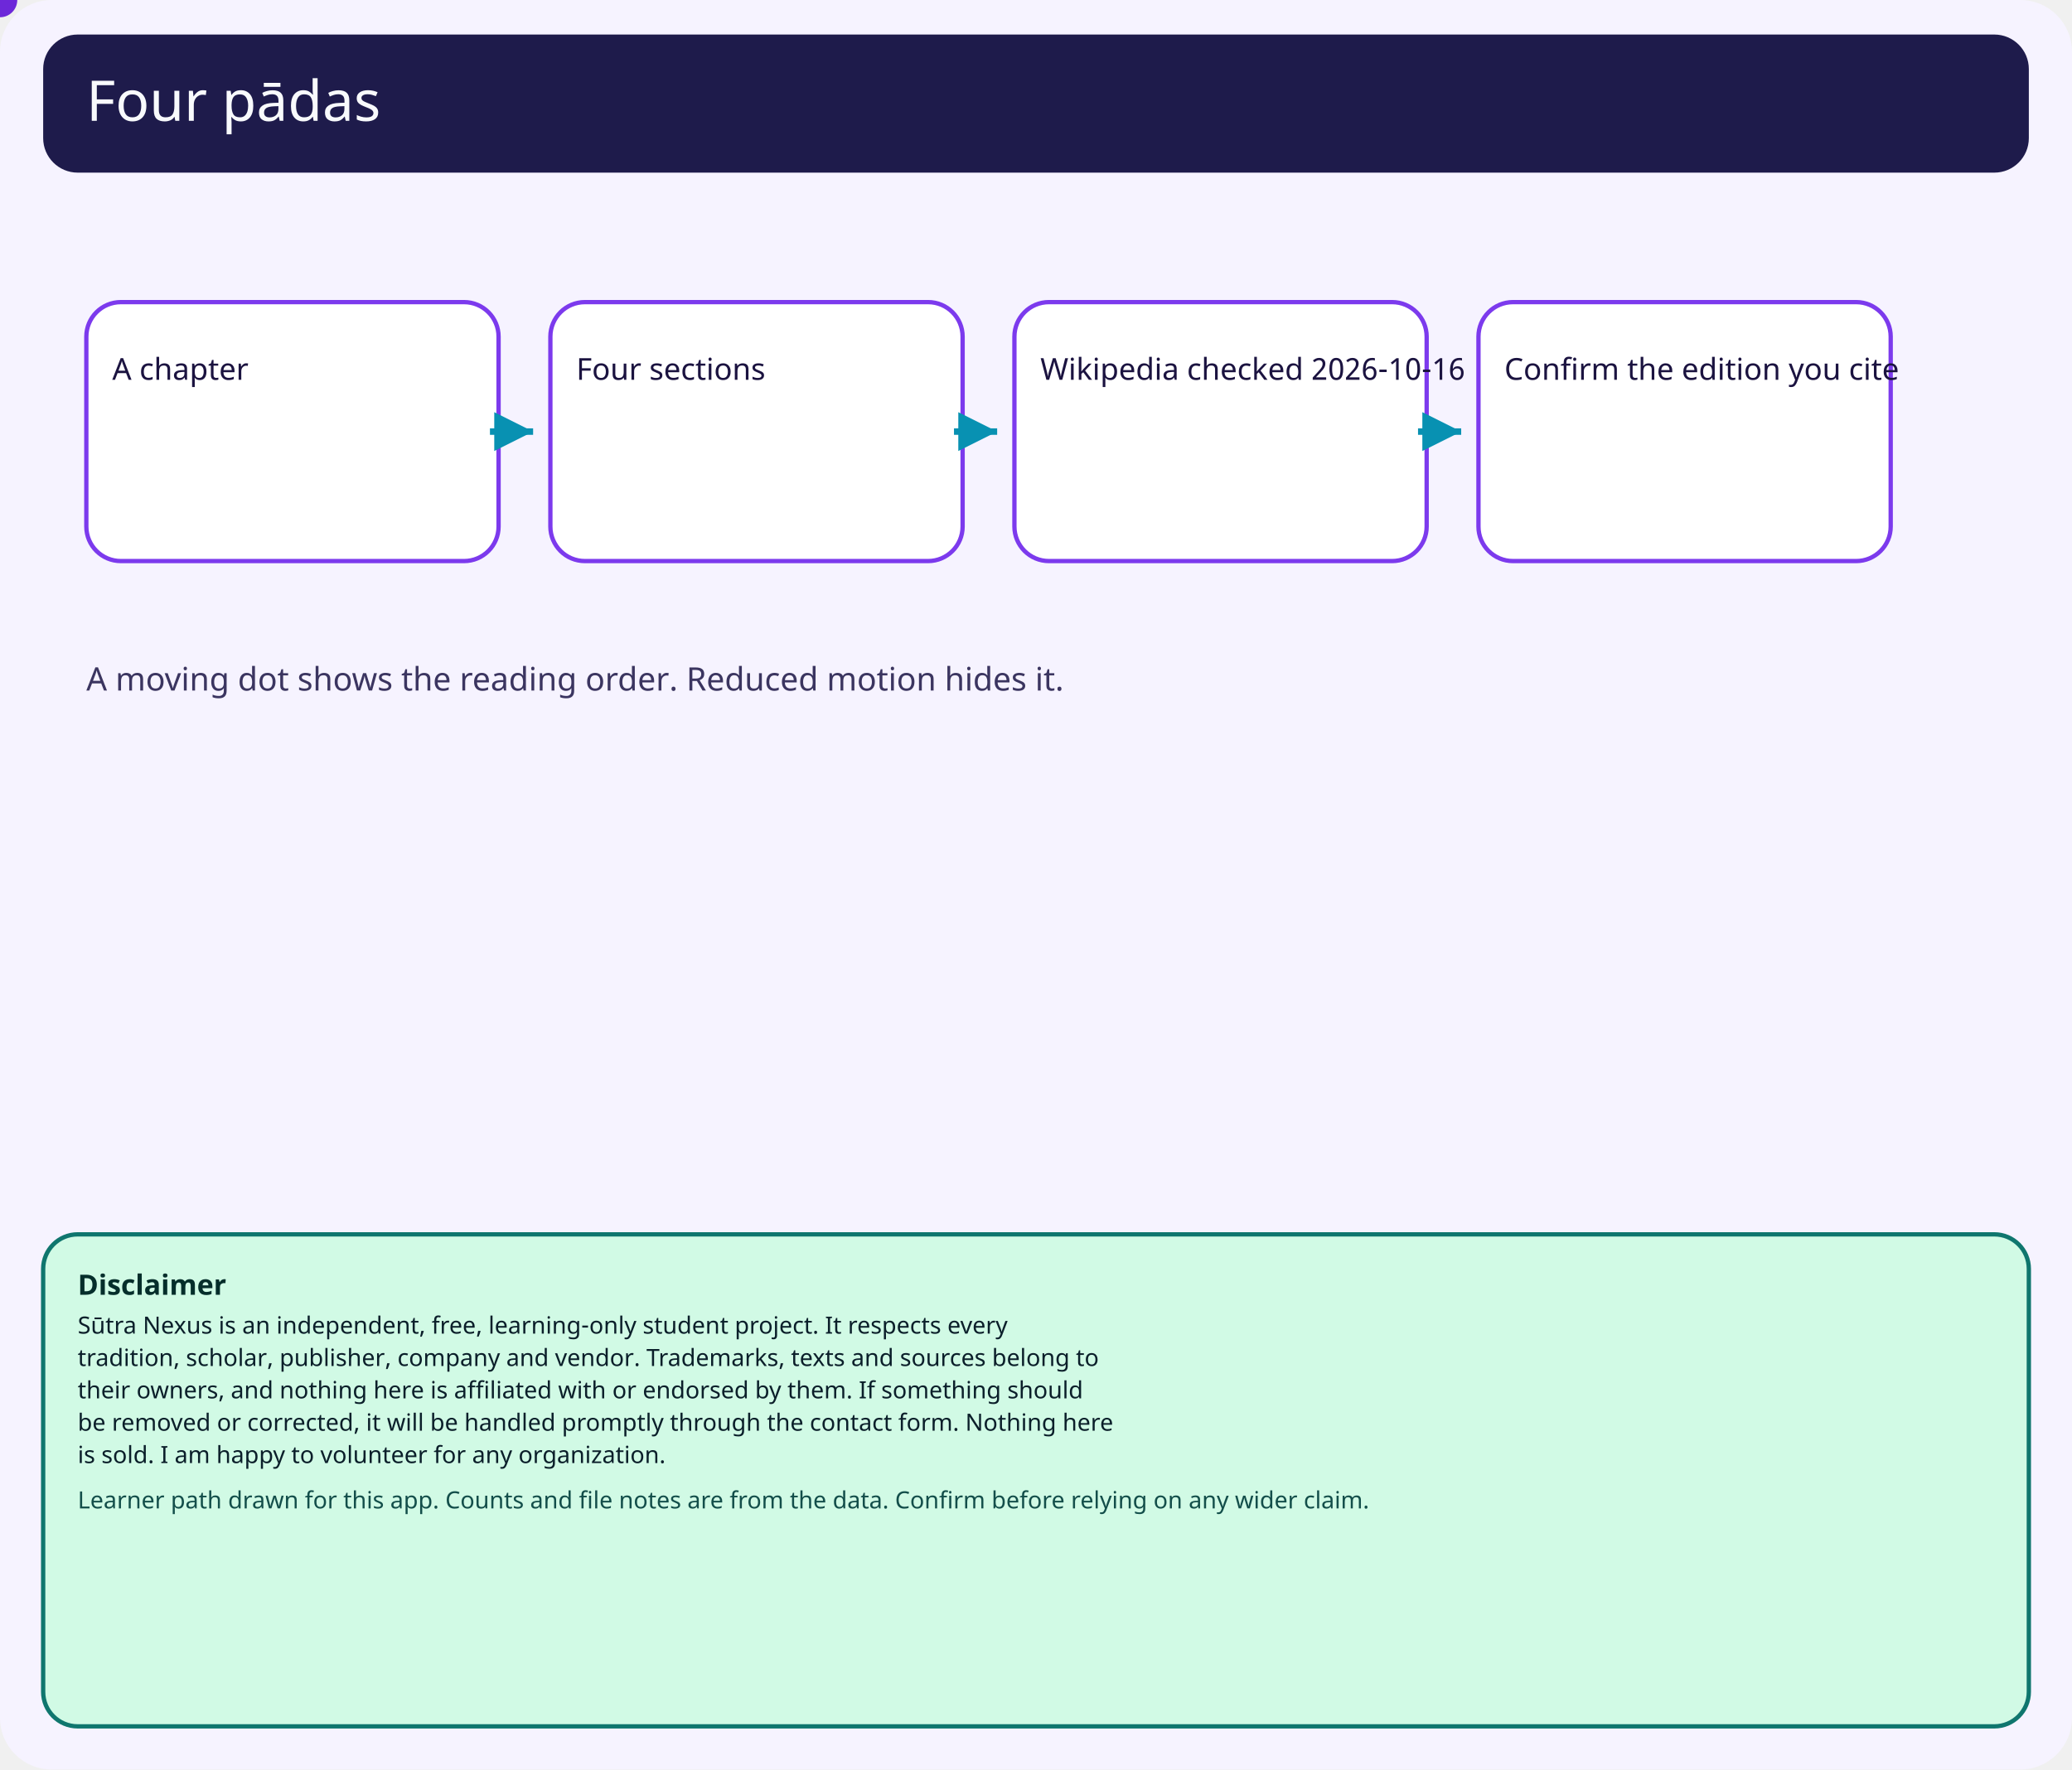
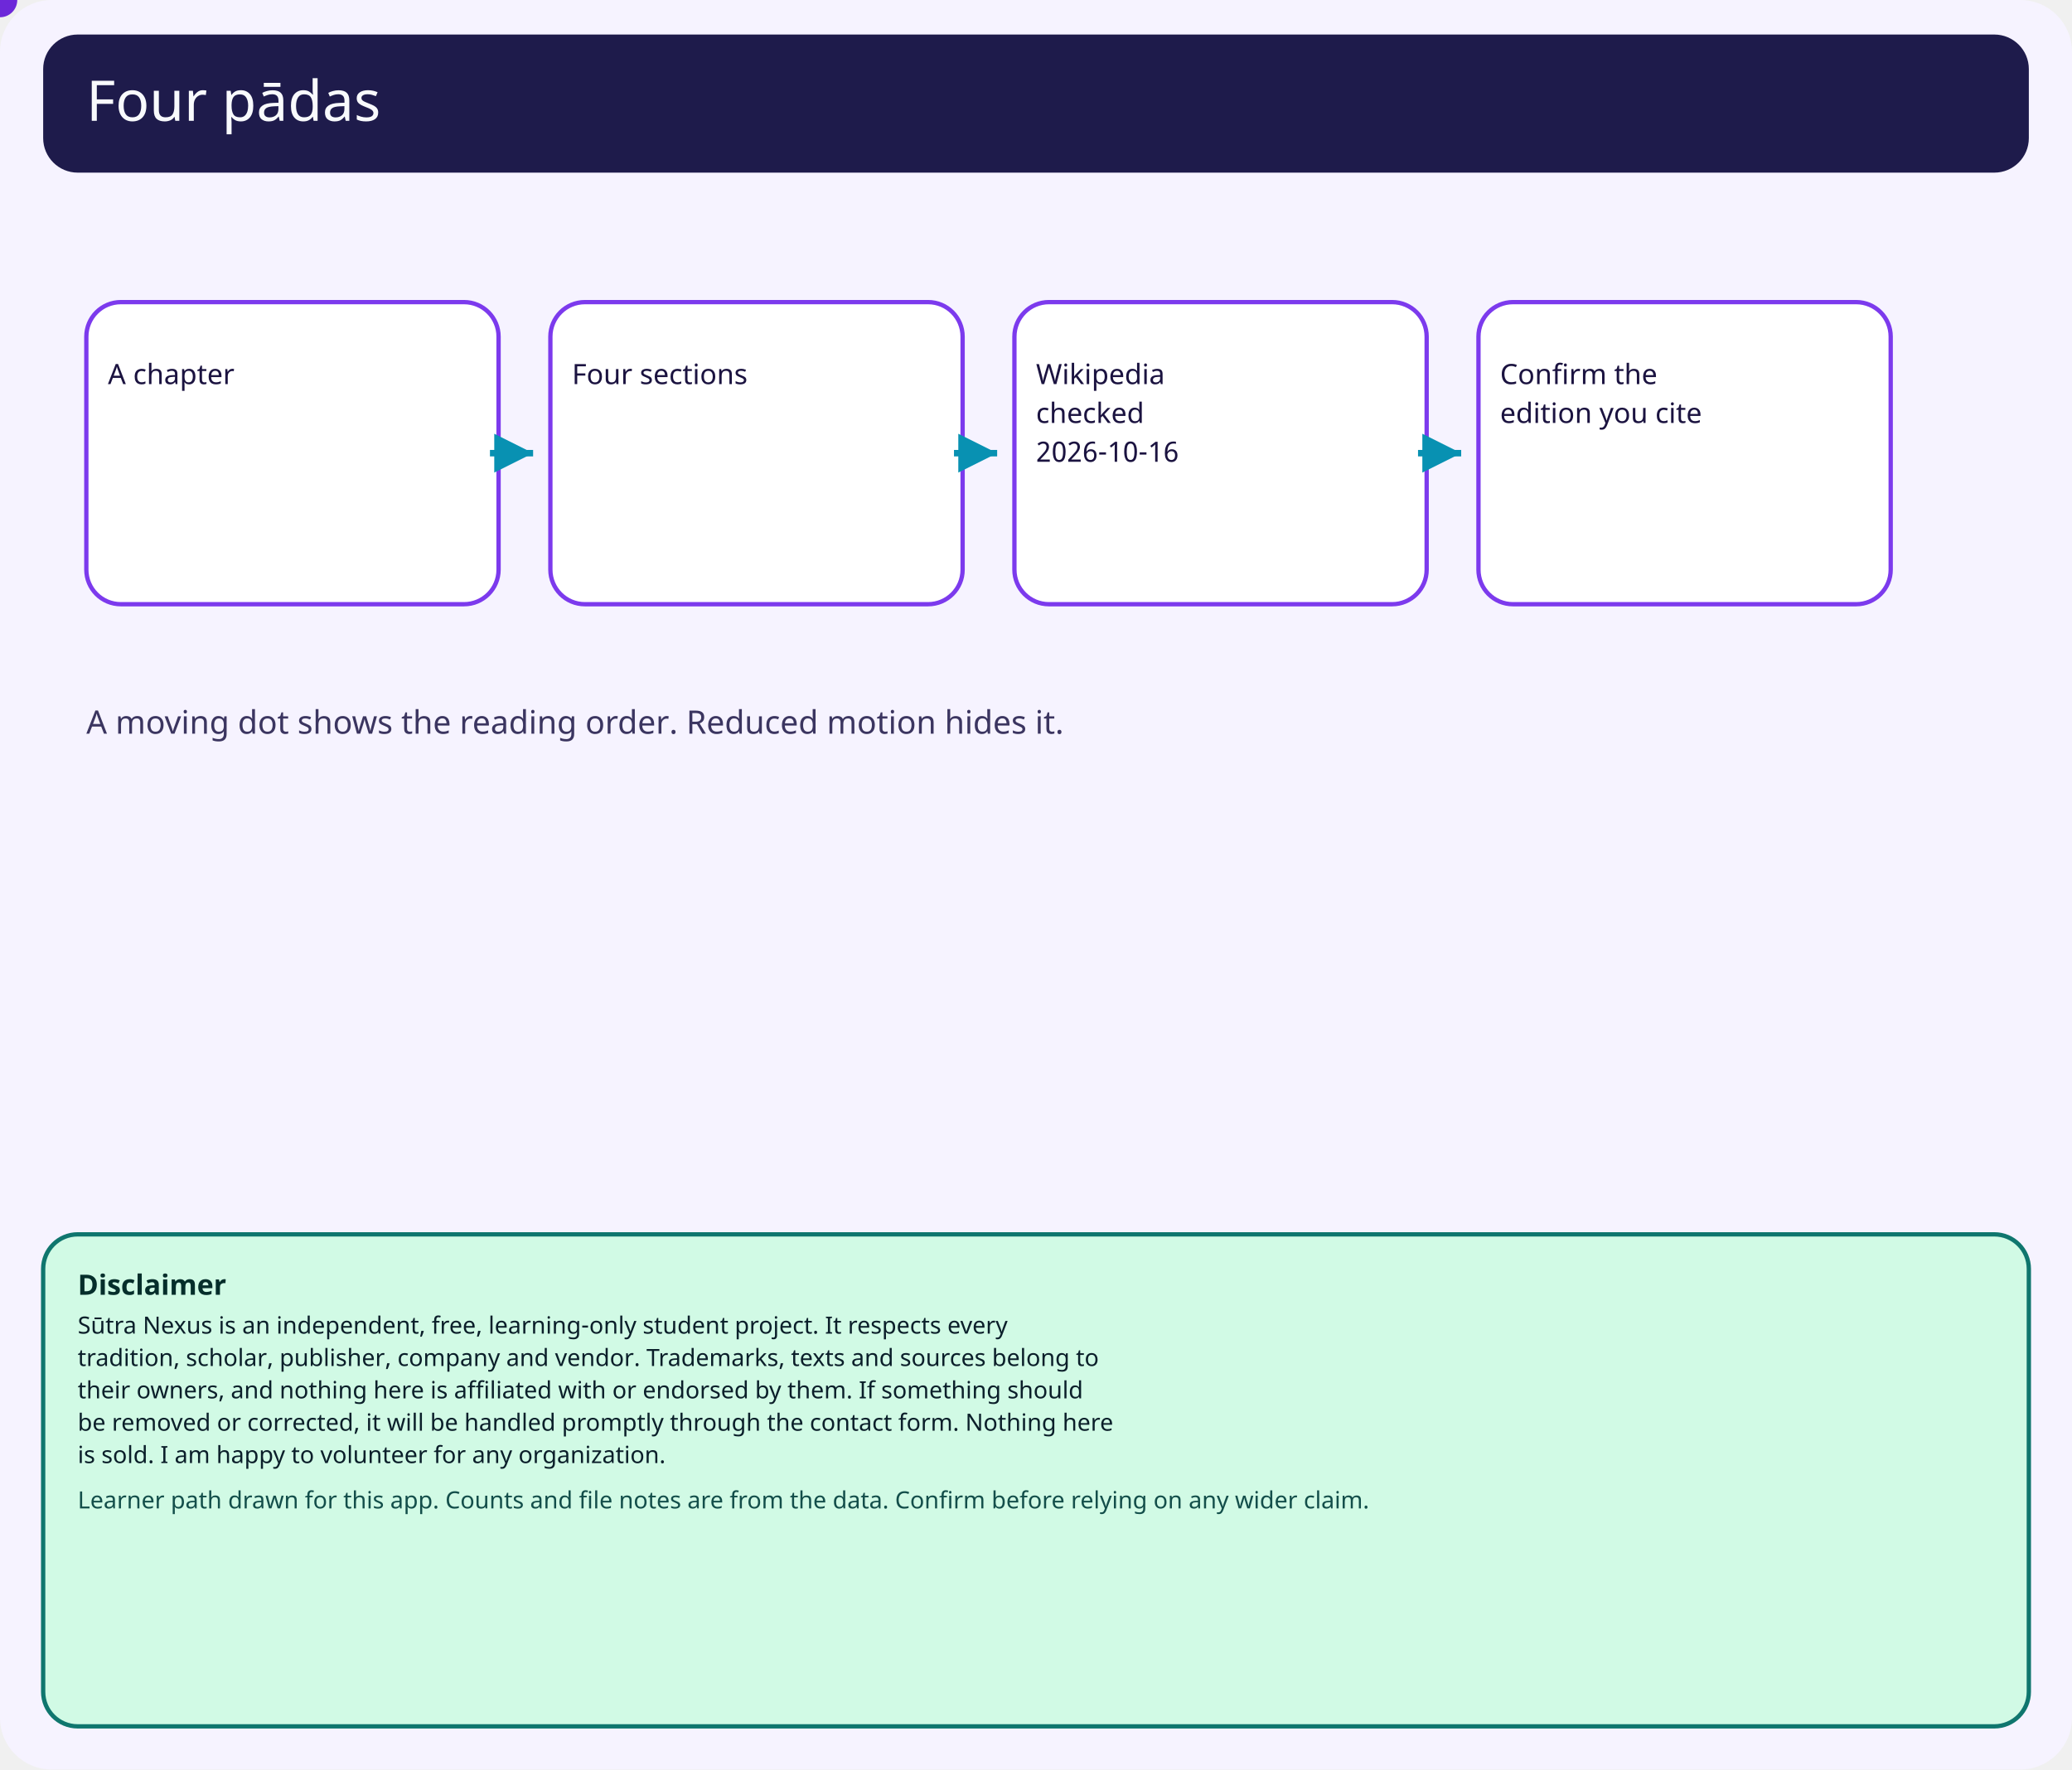
<svg xmlns="http://www.w3.org/2000/svg" viewBox="0 0 960 820" role="img" aria-label="Four pādas">
  <style>
text { font-family: "Noto Sans Devanagari", "Segoe UI", sans-serif; }

@media (prefers-reduced-motion: reduce) { .mover { display: none; } }

</style>
  <rect width="960" height="820" rx="24" fill="#f6f3ff" />
  <rect x="20" y="16" width="920" height="64" rx="16" fill="#1e1b4b" />
  <text x="40" y="56" font-size="26" fill="#f8fafc">Four pādas</text>
  <defs>
    <marker id="arrow" markerWidth="8" markerHeight="8" refX="6" refY="3" orient="auto">
      <path d="M0 0 L6 3 L0 6" fill="#0891b2" />
    </marker>
  </defs>
-   <rect x="40" y="140" width="191" height="120" rx="16" fill="#fff" stroke="#7c3aed" stroke-width="2" />
-   <text x="52" y="176" font-size="14" fill="#1b1340">A chapter</text>
-   <path d="M 227 200 H 247" stroke="#0891b2" stroke-width="3" marker-end="url(#arrow)" />
-   <rect x="255" y="140" width="191" height="120" rx="16" fill="#fff" stroke="#7c3aed" stroke-width="2" />
-   <text x="267" y="176" font-size="14" fill="#1b1340">Four sections</text>
-   <path d="M 442 200 H 462" stroke="#0891b2" stroke-width="3" marker-end="url(#arrow)" />
-   <rect x="470" y="140" width="191" height="120" rx="16" fill="#fff" stroke="#7c3aed" stroke-width="2" />
-   <text x="482" y="176" font-size="14" fill="#1b1340">Wikipedia checked 2026-10-16</text>
-   <path d="M 657 200 H 677" stroke="#0891b2" stroke-width="3" marker-end="url(#arrow)" />
-   <rect x="685" y="140" width="191" height="120" rx="16" fill="#fff" stroke="#7c3aed" stroke-width="2" />
-   <text x="697" y="176" font-size="14" fill="#1b1340">Confirm the edition you cite</text>
-   <text x="40" y="320" font-size="15" fill="#3b3560">A moving dot shows the reading order. Reduced motion hides it.</text>
+   <rect x="40" y="140" width="191" height="140" rx="16" fill="#fff" stroke="#7c3aed" stroke-width="2" />
+   <text x="50" y="178" font-size="13" fill="#1b1340">A chapter</text>
+   <path d="M 227 210 H 247" stroke="#0891b2" stroke-width="3" marker-end="url(#arrow)" />
+   <rect x="255" y="140" width="191" height="140" rx="16" fill="#fff" stroke="#7c3aed" stroke-width="2" />
+   <text x="265" y="178" font-size="13" fill="#1b1340">Four sections</text>
+   <path d="M 442 210 H 462" stroke="#0891b2" stroke-width="3" marker-end="url(#arrow)" />
+   <rect x="470" y="140" width="191" height="140" rx="16" fill="#fff" stroke="#7c3aed" stroke-width="2" />
+   <text x="480" y="178" font-size="13" fill="#1b1340">Wikipedia</text>
+   <text x="480" y="196" font-size="13" fill="#1b1340">checked</text>
+   <text x="480" y="214" font-size="13" fill="#1b1340">2026-10-16</text>
+   <path d="M 657 210 H 677" stroke="#0891b2" stroke-width="3" marker-end="url(#arrow)" />
+   <rect x="685" y="140" width="191" height="140" rx="16" fill="#fff" stroke="#7c3aed" stroke-width="2" />
+   <text x="695" y="178" font-size="13" fill="#1b1340">Confirm the</text>
+   <text x="695" y="196" font-size="13" fill="#1b1340">edition you cite</text>
+   <text x="40" y="340" font-size="15" fill="#3b3560">A moving dot shows the reading order. Reduced motion hides it.</text>
  <rect x="20" y="572" width="920" height="228" rx="16" fill="#d1fae5" stroke="#0f766e" stroke-width="2" />
  <text x="36" y="600" font-size="13" font-weight="700" fill="#052e2b">Disclaimer</text>
  <text x="36" y="618" font-size="11" fill="#0b1f2a">Sūtra Nexus is an independent, free, learning-only student project. It respects every</text>
  <text x="36" y="633" font-size="11" fill="#0b1f2a">tradition, scholar, publisher, company and vendor. Trademarks, texts and sources belong to</text>
  <text x="36" y="648" font-size="11" fill="#0b1f2a">their owners, and nothing here is affiliated with or endorsed by them. If something should</text>
  <text x="36" y="663" font-size="11" fill="#0b1f2a">be removed or corrected, it will be handled promptly through the contact form. Nothing here</text>
  <text x="36" y="678" font-size="11" fill="#0b1f2a">is sold. I am happy to volunteer for any organization.</text>
  <text x="36" y="699" font-size="11" fill="#134e4a">Learner path drawn for this app. Counts and file notes are from the data. Confirm before relying on any wider claim.</text>
  <circle class="mover" r="8" fill="#6d28d9">
    <animateMotion dur="4.8s" repeatCount="indefinite" path="M 70 300 H 890" />
  </circle>
</svg>
